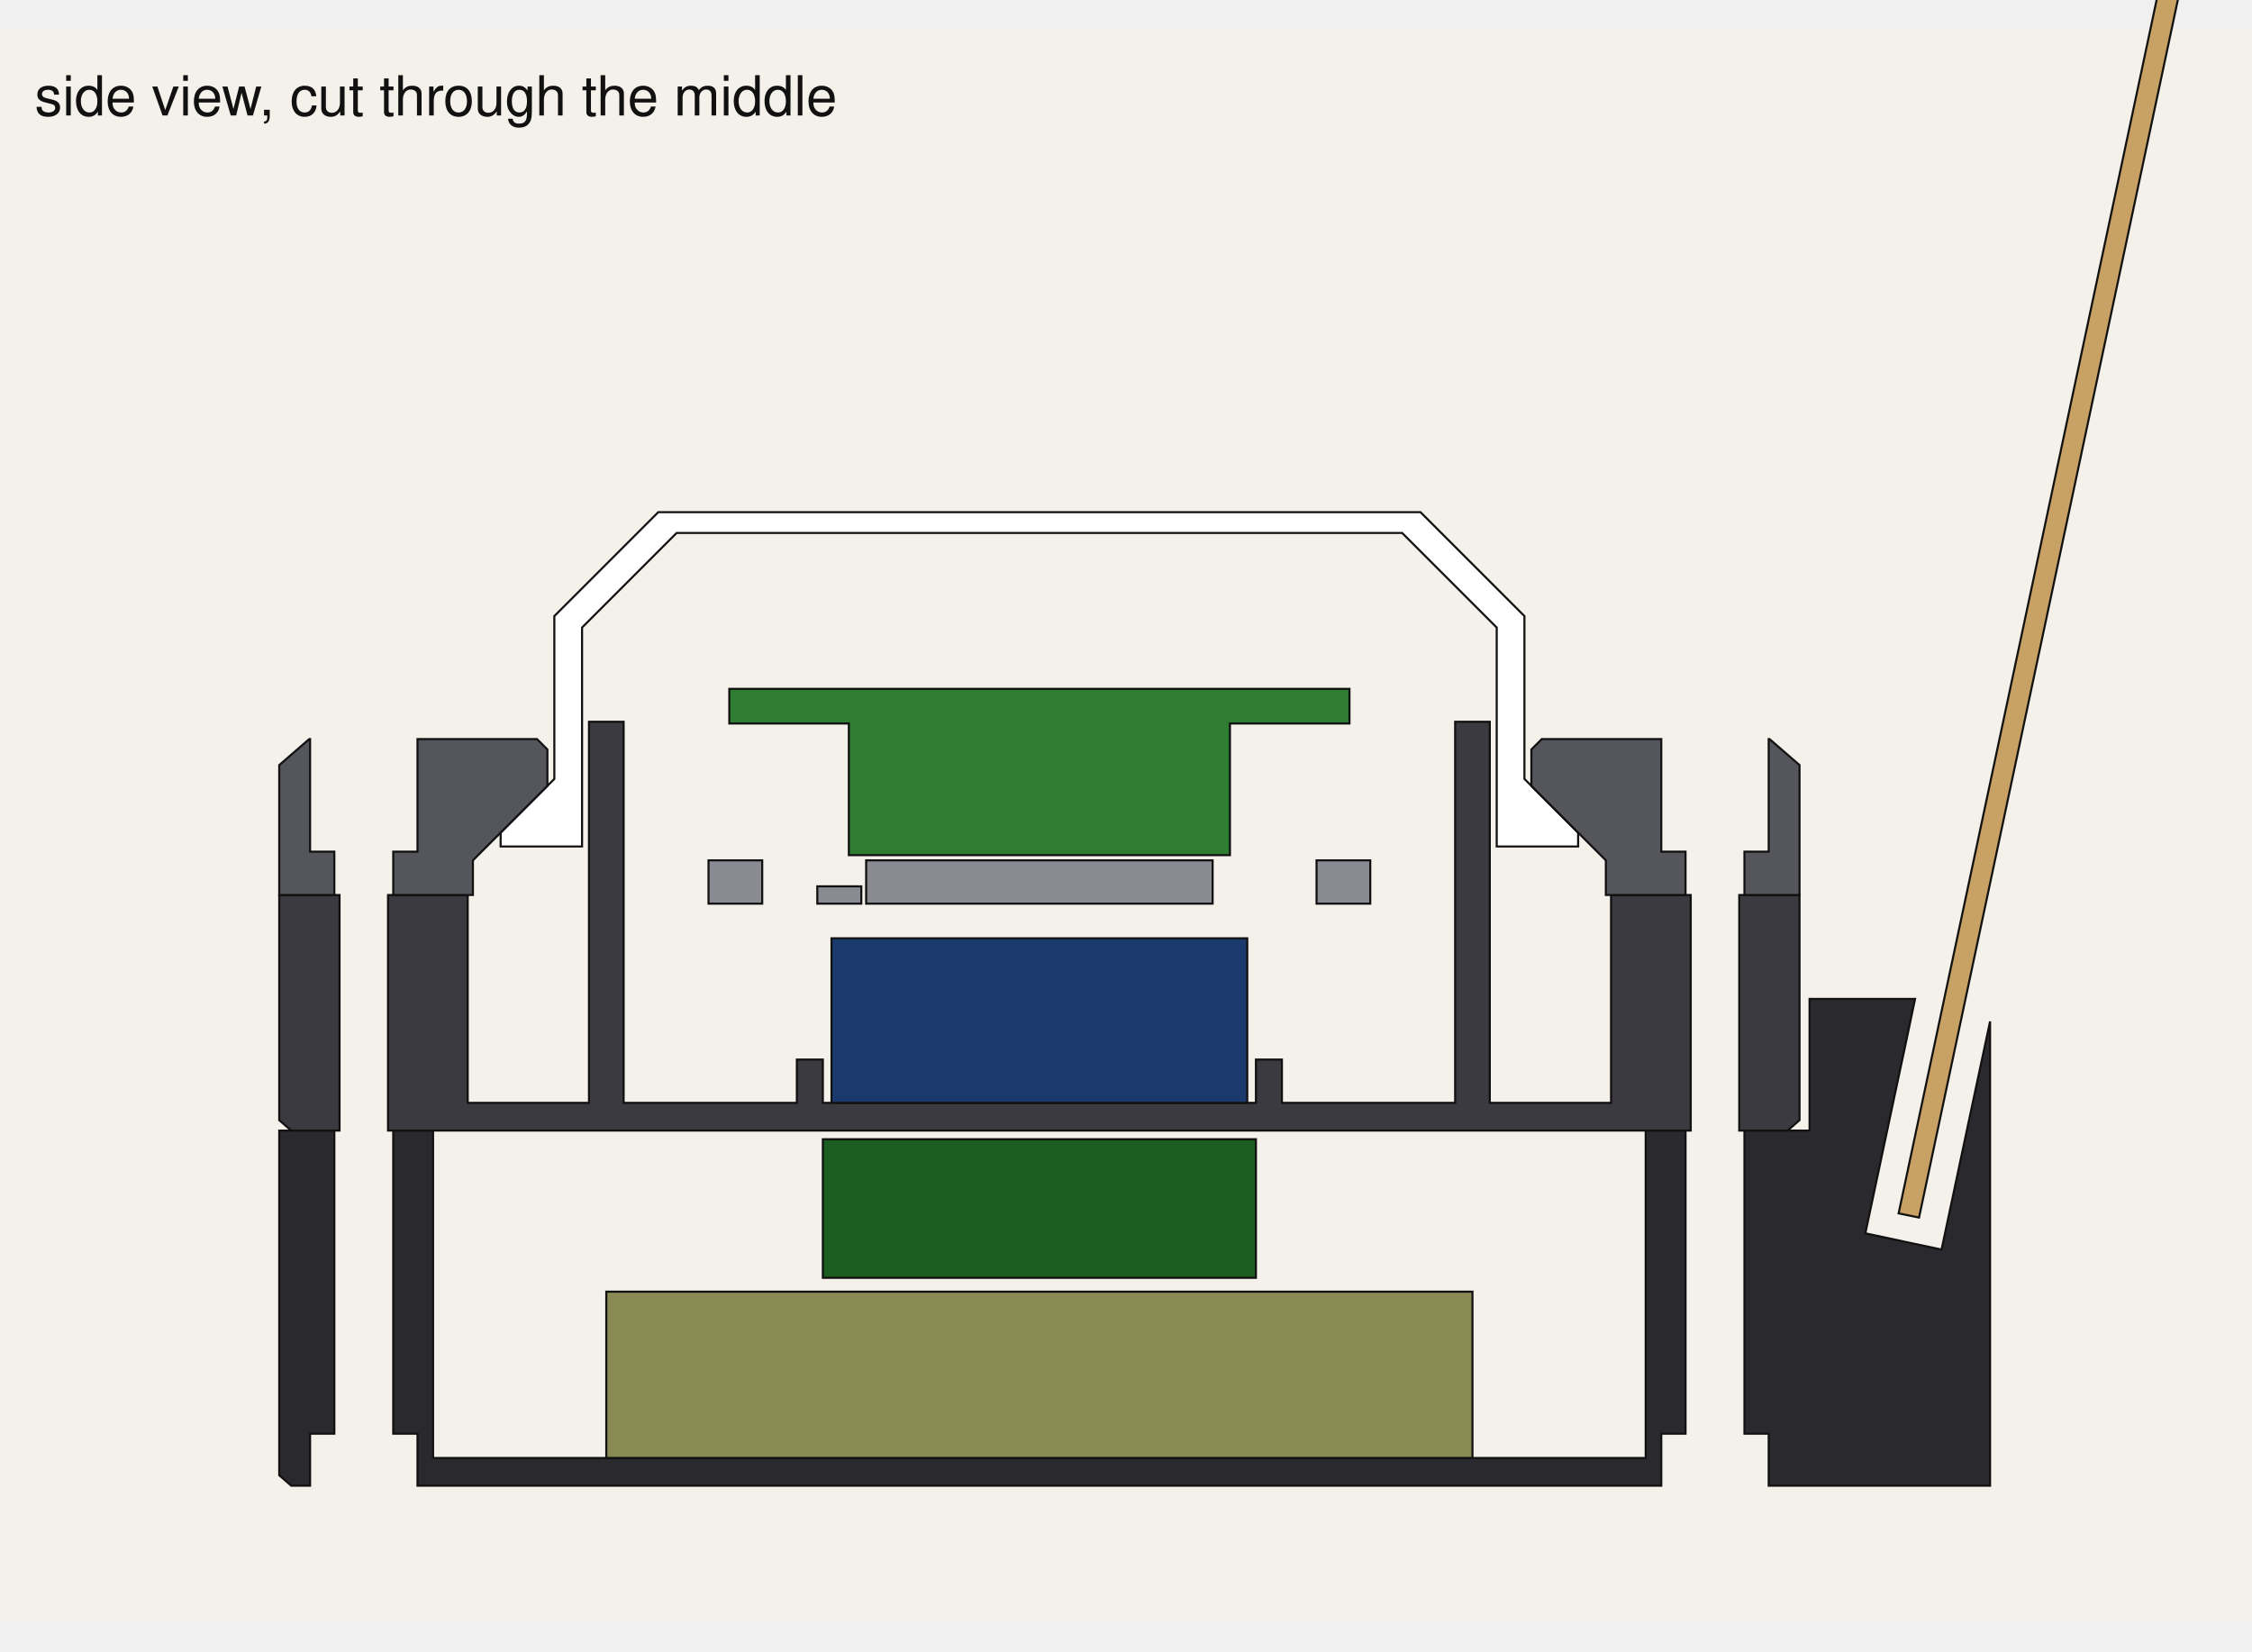
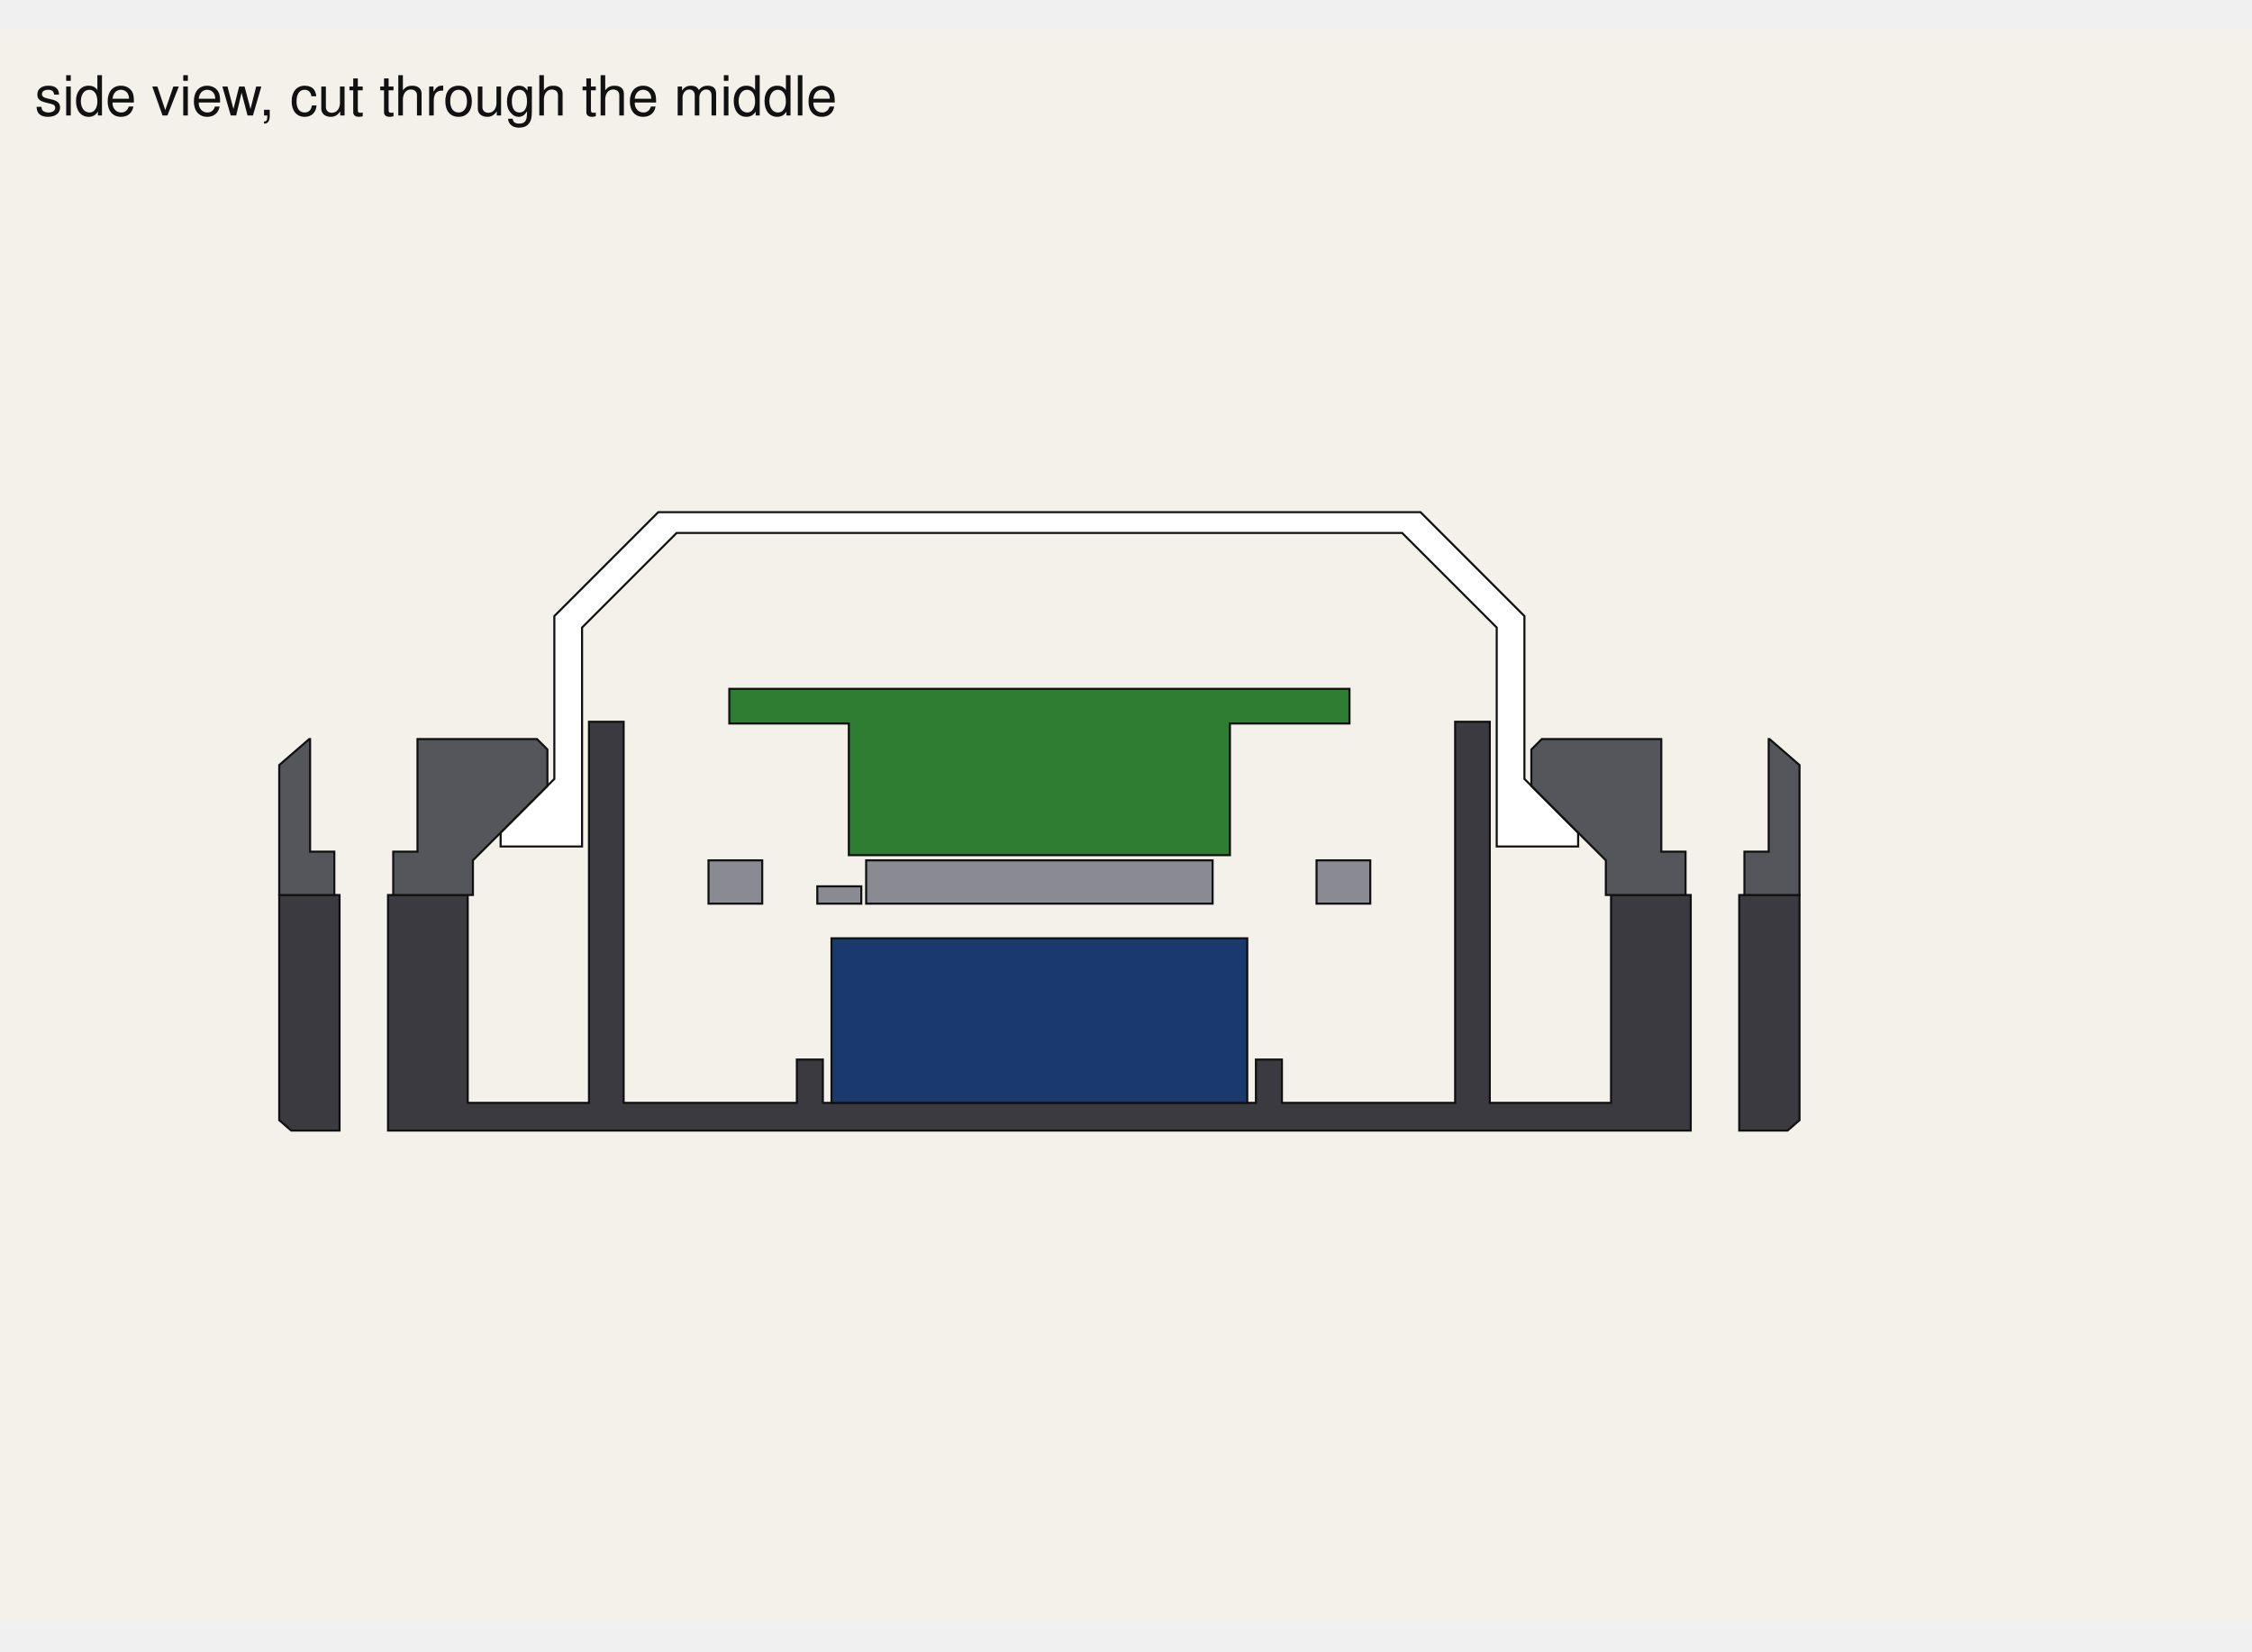
<svg xmlns="http://www.w3.org/2000/svg" viewBox="-60 -62 130 92" width="1320" height="968">
  <rect x="-60" y="-62" width="130" height="92" fill="#f4f1ea" />
-   <path d="M-40.70,19.10 L-42.10,19.10 L-42.10,22.10 L-43.19,22.10 L-43.88,21.50 L-43.88,1.60 L-43.00,1.60 L-40.99,1.60 L-40.70,1.60 Z M-35.00,20.50 L-33.74,20.50 L-33.71,20.50 L-32.67,20.50 L-32.62,20.50 L19.95,20.50 L20.38,20.50 L34.69,20.50 L34.76,20.50 L35.00,20.50 L35.00,1.60 L37.30,1.60 L37.30,19.10 L35.90,19.10 L35.90,22.10 L35.00,22.10 L34.28,22.10 L33.76,22.10 L33.44,22.10 L33.33,22.10 L20.60,22.10 L13.45,22.10 L13.39,22.10 L13.27,22.10 L13.08,22.10 L12.82,22.10 L12.51,22.10 L12.14,22.10 L11.73,22.10 L11.28,22.10 L10.81,22.10 L10.49,22.10 L10.00,22.10 L9.65,22.10 L9.16,22.10 L8.80,22.10 L8.31,22.10 L7.83,22.10 L7.47,22.10 L7.02,22.10 L6.68,22.10 L6.25,22.10 L5.94,22.10 L5.54,22.10 L5.19,22.10 L4.89,22.10 L-20.44,22.10 L-20.78,22.10 L-21.10,22.10 L-21.39,22.10 L-21.65,22.10 L-35.61,22.10 L-35.69,22.10 L-35.90,22.10 L-35.90,19.10 L-37.30,19.10 L-37.30,1.60 L-35.00,1.60 Z M49.96,-3.19 L49.53,-1.18 L47.68,7.53 L49.92,8.01 L52.08,8.47 L53.56,1.49 L54.24,-1.70 L54.88,-4.70 L54.88,-1.70 L54.88,8.05 L54.88,11.85 L54.88,22.10 L47.88,22.10 L42.10,22.10 L42.10,19.10 L40.70,19.10 L40.70,1.60 L40.99,1.60 L43.00,1.60 L44.46,1.60 L44.46,-6.00 L46.98,-6.00 L50.55,-6.00 Z" fill="#2a2a2e" fill-rule="evenodd" stroke="#111" stroke-width="0.12" />
-   <path d="M-40.40,-7.00 L-40.40,-3.00 L-40.40,1.60 L-43.19,1.60 L-43.88,1.00 L-43.88,-12.00 L-40.40,-12.00 Z M-24.00,0.00 L-23.20,0.00 L-22.46,0.00 L-21.78,0.00 L-21.15,0.00 L-20.55,0.00 L-19.99,0.00 L-19.45,0.00 L-18.94,0.00 L-18.44,0.00 L-17.96,0.00 L-17.50,0.00 L-17.05,0.00 L-16.61,0.00 L-14.00,0.00 L-14.00,-1.25 L-14.00,-2.50 L-13.21,-2.50 L-12.50,-2.50 L-12.50,-1.25 L-12.50,0.00 L-9.75,0.00 L-2.75,0.00 L0.00,0.00 L7.00,0.00 L9.75,0.00 L12.50,0.00 L12.50,-1.25 L12.50,-2.50 L13.21,-2.50 L14.00,-2.50 L14.00,-1.25 L14.00,0.00 L16.61,0.00 L17.05,0.00 L17.50,0.00 L17.96,0.00 L18.44,0.00 L18.94,0.00 L19.45,0.00 L19.99,0.00 L20.55,0.00 L21.15,0.00 L21.78,0.00 L22.46,0.00 L23.20,0.00 L24.00,0.00 L24.00,-22.00 L26.00,-22.00 L26.00,0.00 L33.00,0.00 L33.00,-12.00 L37.60,-12.00 L37.60,-7.00 L37.60,-3.00 L37.60,1.60 L37.03,1.60 L-4.69,1.60 L-4.85,1.60 L-10.71,1.60 L-10.87,1.60 L-11.02,1.60 L-20.47,1.60 L-20.67,1.60 L-20.85,1.60 L-21.01,1.60 L-21.13,1.60 L-21.20,1.60 L-21.59,1.60 L-37.49,1.60 L-37.49,1.60 L-37.60,1.60 L-37.60,-3.00 L-37.60,-7.00 L-37.60,-12.00 L-33.00,-12.00 L-33.00,0.00 L-26.00,0.00 L-26.00,-22.00 L-24.00,-22.00 Z M43.88,1.00 L43.19,1.60 L40.40,1.60 L40.40,-3.00 L40.40,-7.00 L40.40,-12.00 L43.88,-12.00 Z" fill="#3a3a40" fill-rule="evenodd" stroke="#111" stroke-width="0.12" />
+   <path d="M-40.40,-7.00 L-40.40,-3.00 L-40.40,1.60 L-43.19,1.60 L-43.88,1.00 L-43.88,-12.00 L-40.40,-12.00 Z M-24.00,0.00 L-23.20,0.00 L-22.46,0.00 L-21.78,0.00 L-21.15,0.00 L-20.55,0.00 L-19.99,0.00 L-19.45,0.00 L-18.94,0.00 L-18.44,0.00 L-17.96,0.00 L-17.50,0.00 L-17.05,0.00 L-16.61,0.00 L-14.00,0.00 L-14.00,-1.25 L-14.00,-2.50 L-13.21,-2.50 L-12.50,-2.50 L-12.50,-1.25 L-12.50,0.00 L-9.75,0.00 L-2.75,0.00 L0.00,0.00 L7.00,0.00 L9.75,0.00 L12.50,0.00 L12.50,-1.25 L12.50,-2.50 L13.21,-2.50 L14.00,-2.50 L14.00,-1.25 L14.00,0.00 L16.61,0.00 L17.05,0.00 L17.50,0.00 L17.96,0.00 L18.44,0.00 L18.94,0.00 L19.45,0.00 L19.99,0.00 L20.55,0.00 L21.15,0.00 L21.78,0.00 L22.46,0.00 L23.20,0.00 L24.00,0.00 L24.00,-22.00 L26.00,-22.00 L26.00,0.00 L33.00,0.00 L33.00,-12.00 L37.60,-12.00 L37.60,-7.00 L37.60,-3.00 L37.60,1.60 L37.02,1.60 L37.02,1.60 L36.58,1.60 L-20.47,1.60 L-20.67,1.60 L-20.85,1.60 L-21.01,1.60 L-21.13,1.60 L-21.20,1.60 L-21.59,1.60 L-37.49,1.60 L-37.49,1.60 L-37.60,1.60 L-37.60,-3.00 L-37.60,-7.00 L-37.60,-12.00 L-33.00,-12.00 L-33.00,0.00 L-26.00,0.00 L-26.00,-22.00 L-24.00,-22.00 Z M43.88,1.00 L43.19,1.60 L40.40,1.60 L40.40,-3.00 L40.40,-7.00 L40.40,-12.00 L43.88,-12.00 Z" fill="#3a3a40" fill-rule="evenodd" stroke="#111" stroke-width="0.12" />
  <path d="M28.00,-28.10 L28.00,-18.70 L31.10,-15.60 L31.10,-14.80 L26.40,-14.80 L26.40,-27.44 L20.94,-32.90 L0.00,-32.90 L-20.94,-32.90 L-26.40,-27.44 L-26.40,-14.80 L-31.10,-14.80 L-31.10,-15.60 L-28.00,-18.70 L-28.00,-28.10 L-22.00,-34.10 L0.00,-34.10 L22.00,-34.10 Z" fill="#ffffff" fill-rule="evenodd" stroke="#111" stroke-width="0.12" />
  <path d="M-16.00,-11.50 L-19.10,-11.50 L-19.10,-14.00 L-16.00,-14.00 Z M-10.28,-11.57 L-10.28,-11.50 L-10.29,-11.50 L-11.74,-11.50 L-12.82,-11.50 L-12.82,-11.93 L-12.82,-12.50 L-12.71,-12.50 L-12.36,-12.50 L-12.04,-12.50 L-11.74,-12.50 L-11.11,-12.50 L-11.08,-12.50 L-11.03,-12.50 L-10.95,-12.50 L-10.84,-12.50 L-10.70,-12.50 L-10.52,-12.50 L-10.29,-12.50 L-10.28,-12.50 Z M10.00,-11.50 L-10.00,-11.50 L-10.00,-14.00 L10.00,-14.00 Z M19.10,-11.50 L16.00,-11.50 L16.00,-14.00 L19.10,-14.00 Z" fill="#8a8a92" fill-rule="evenodd" stroke="#111" stroke-width="0.12" />
  <path d="M-42.10,-14.50 L-40.70,-14.50 L-40.70,-12.00 L-43.88,-12.00 L-43.88,-19.50 L-42.15,-21.00 L-42.10,-21.00 Z M-28.40,-20.40 L-28.40,-18.30 L-32.70,-14.00 L-32.70,-12.00 L-37.30,-12.00 L-37.30,-14.50 L-35.90,-14.50 L-35.90,-21.00 L-29.00,-21.00 Z M35.90,-14.50 L37.30,-14.50 L37.30,-12.00 L32.70,-12.00 L32.70,-14.00 L28.40,-18.30 L28.40,-20.40 L29.00,-21.00 L35.90,-21.00 Z M43.88,-19.50 L43.88,-12.00 L40.70,-12.00 L40.70,-14.50 L42.10,-14.50 L42.10,-21.00 L42.15,-21.00 Z" fill="#55555c" fill-rule="evenodd" stroke="#111" stroke-width="0.12" />
  <path d="M17.90,-21.90 L11.00,-21.90 L11.00,-18.11 L11.00,-18.10 L11.00,-14.30 L0.00,-14.30 L-11.00,-14.30 L-11.00,-18.10 L-11.00,-18.11 L-11.00,-21.90 L-17.90,-21.90 L-17.90,-23.90 L0.00,-23.90 L17.90,-23.90 Z" fill="#2e7d32" fill-rule="evenodd" stroke="#111" stroke-width="0.12" />
  <path d="M12.00,-4.75 L12.00,0.00 L0.00,0.00 L-12.00,0.00 L-12.00,-4.75 L-12.00,-9.50 L0.00,-9.50 L12.00,-9.50 Z" fill="#1a3a6e" fill-rule="evenodd" stroke="#111" stroke-width="0.12" />
-   <path d="M25.00,15.70 L25.00,20.50 L0.00,20.50 L-25.00,20.50 L-25.00,15.70 L-25.00,10.90 L0.00,10.90 L25.00,10.90 Z" fill="#8a8a55" fill-rule="evenodd" stroke="#111" stroke-width="0.12" />
-   <path d="M12.50,8.93 L12.50,10.10 L8.84,10.10 L-12.50,10.10 L-12.50,3.27 L-12.50,2.10 L8.84,2.10 L12.50,2.10 Z" fill="#1b5e20" fill-rule="evenodd" stroke="#111" stroke-width="0.12" />
-   <path d="M75.14,-110.88 L75.73,-110.75 L63.25,-52.06 L50.78,6.62 L50.19,6.50 L49.60,6.38 L62.08,-52.31 L74.55,-111.00 Z" fill="#c8a165" fill-rule="evenodd" stroke="#111" stroke-width="0.12" />
  <path d="" fill="#c9a227" fill-rule="evenodd" stroke="#111" stroke-width="0.12" />
  <text x="-58" y="-57" font-family="Helvetica" font-size="3.2" fill="#111">side view, cut through the middle</text>
</svg>
